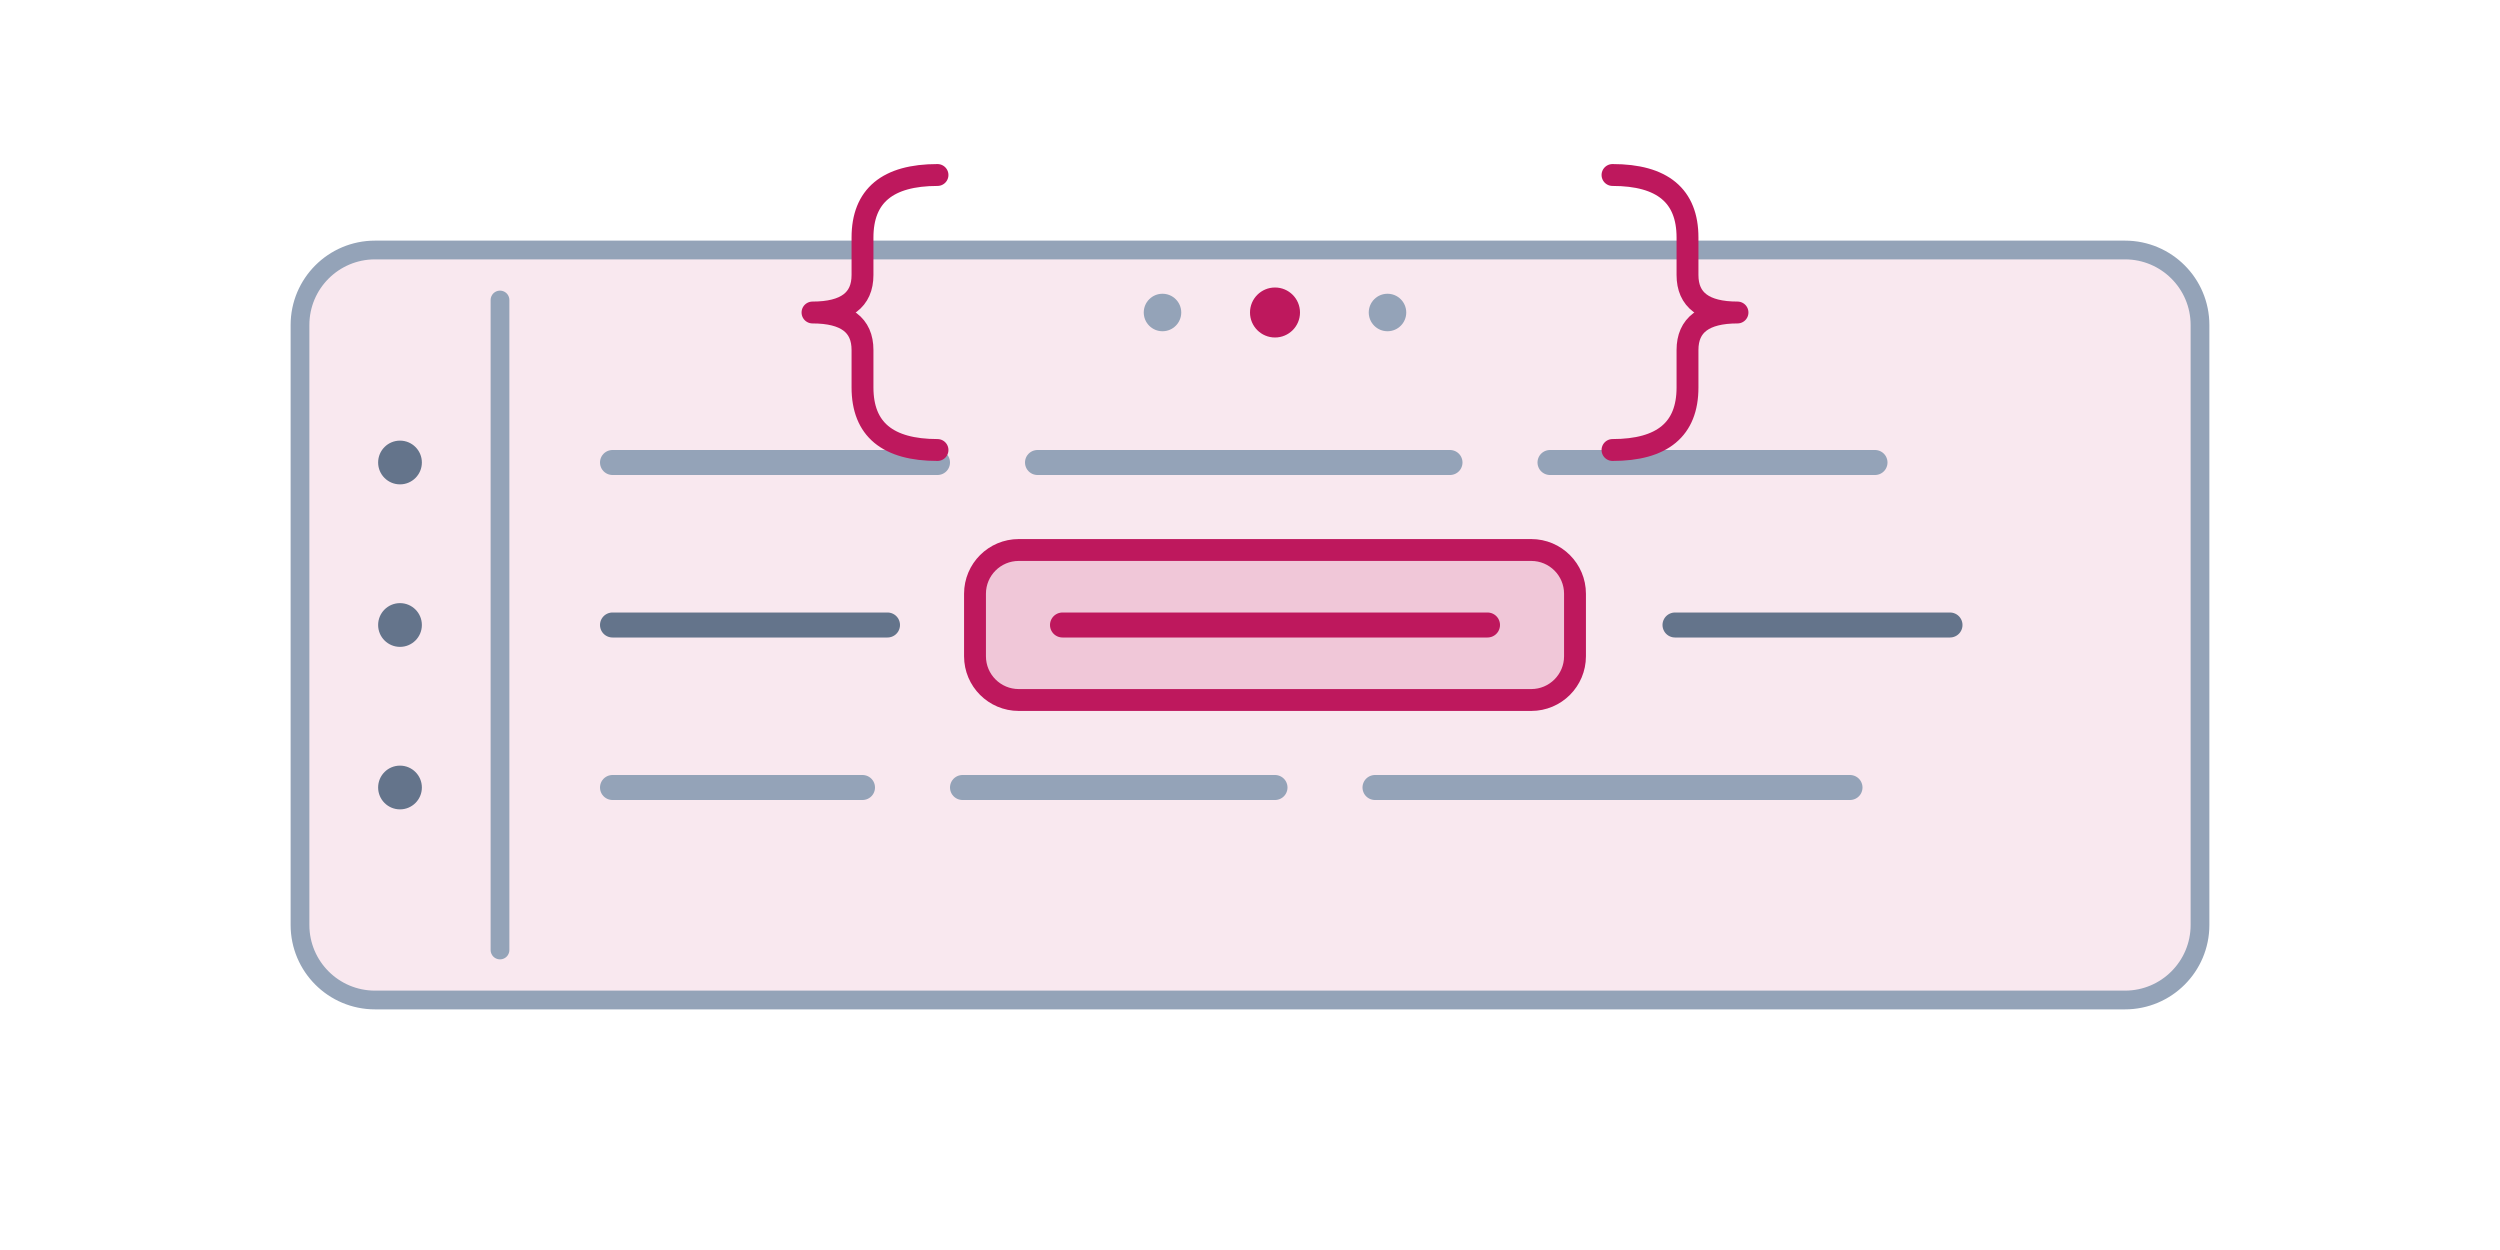
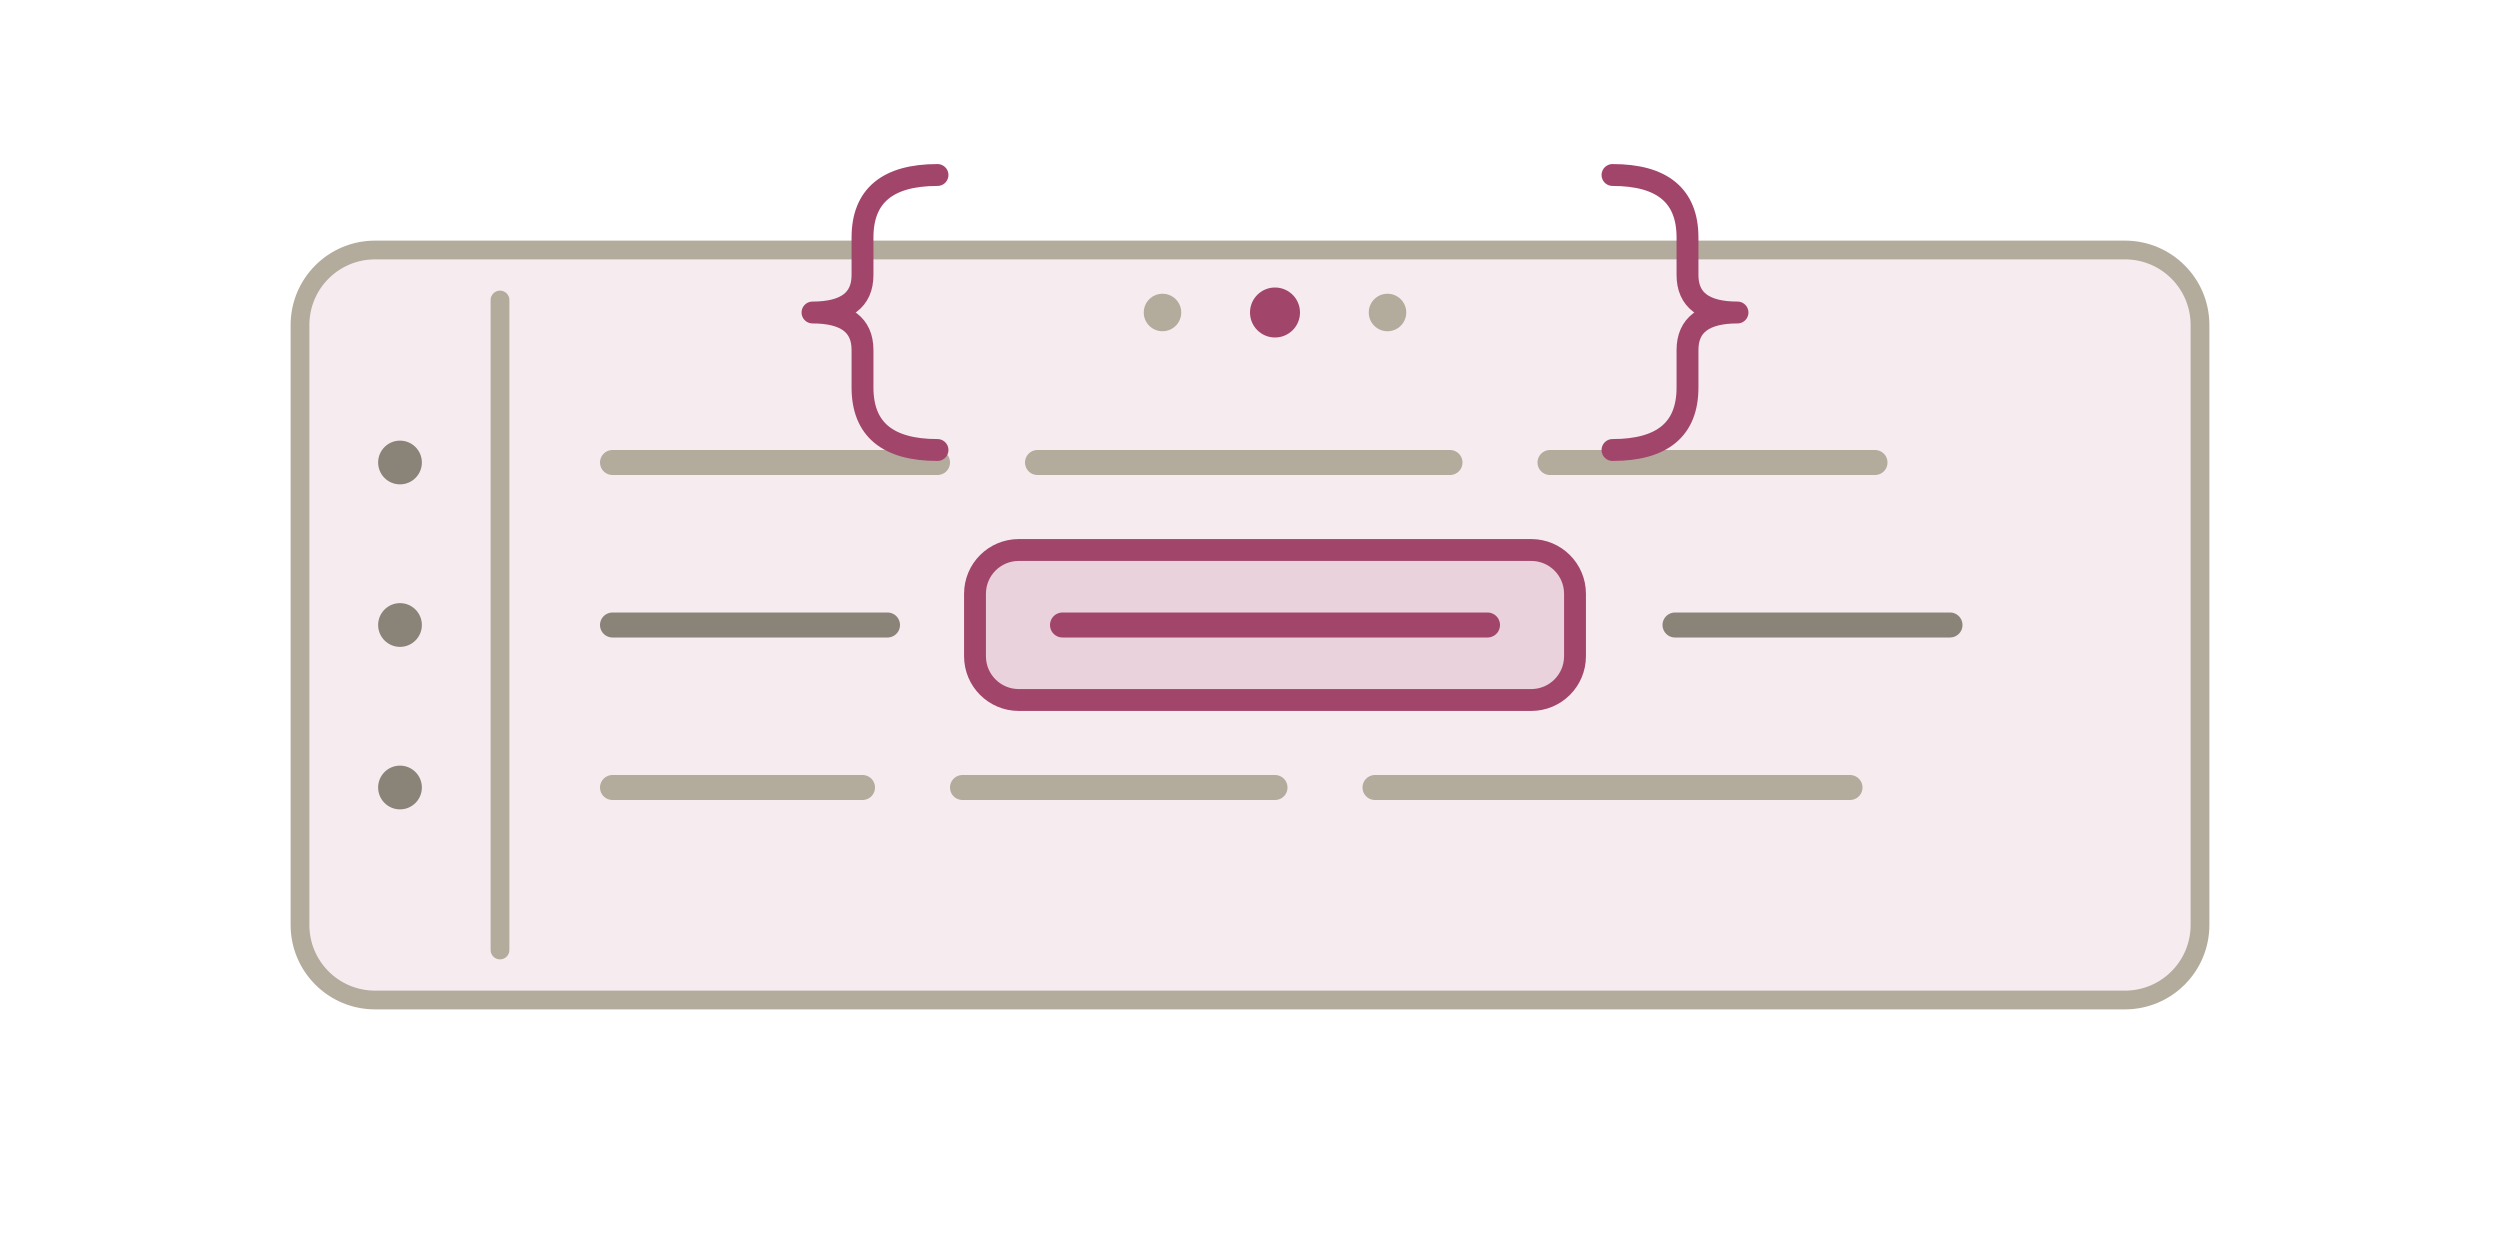
<svg xmlns="http://www.w3.org/2000/svg" viewBox="0 0 400 200" fill="none" role="img" aria-label="Illustration of the regex log tester tool">
-   <rect x="48" y="40" width="304" height="120" rx="12" fill="#be185d" fill-opacity="0.10" stroke="#94a3b8" stroke-width="3" stroke-linejoin="round" />
-   <line x1="80" y1="48" x2="80" y2="152" stroke="#94a3b8" stroke-width="3" stroke-linecap="round" />
-   <circle cx="64" cy="74" r="3.5" fill="#64748b" />
-   <circle cx="64" cy="100" r="3.5" fill="#64748b" />
-   <circle cx="64" cy="126" r="3.5" fill="#64748b" />
-   <line x1="98" y1="74" x2="150" y2="74" stroke="#94a3b8" stroke-width="4" stroke-linecap="round" />
-   <line x1="166" y1="74" x2="232" y2="74" stroke="#94a3b8" stroke-width="4" stroke-linecap="round" />
-   <line x1="248" y1="74" x2="300" y2="74" stroke="#94a3b8" stroke-width="4" stroke-linecap="round" />
-   <line x1="98" y1="100" x2="142" y2="100" stroke="#64748b" stroke-width="4" stroke-linecap="round" />
-   <rect x="156" y="88" width="96" height="24" rx="7" fill="#be185d" fill-opacity="0.16" stroke="#be185d" stroke-width="3.5" stroke-linejoin="round" />
-   <line x1="170" y1="100" x2="238" y2="100" stroke="#be185d" stroke-width="4" stroke-linecap="round" />
-   <line x1="268" y1="100" x2="312" y2="100" stroke="#64748b" stroke-width="4" stroke-linecap="round" />
-   <line x1="98" y1="126" x2="138" y2="126" stroke="#94a3b8" stroke-width="4" stroke-linecap="round" />
-   <line x1="154" y1="126" x2="204" y2="126" stroke="#94a3b8" stroke-width="4" stroke-linecap="round" />
-   <line x1="220" y1="126" x2="296" y2="126" stroke="#94a3b8" stroke-width="4" stroke-linecap="round" />
-   <path d="M150 28 q-12 0 -12 10 v6 q0 6 -8 6 q8 0 8 6 v6 q0 10 12 10" fill="none" stroke="#be185d" stroke-width="3.5" stroke-linecap="round" stroke-linejoin="round" />
-   <path d="M258 28 q12 0 12 10 v6 q0 6 8 6 q-8 0 -8 6 v6 q0 10 -12 10" fill="none" stroke="#be185d" stroke-width="3.5" stroke-linecap="round" stroke-linejoin="round" />
-   <circle cx="204" cy="50" r="4" fill="#be185d" />
-   <circle cx="186" cy="50" r="3" fill="#94a3b8" />
-   <circle cx="222" cy="50" r="3" fill="#94a3b8" />
+   <rect x="48" y="40" width="304" height="120" rx="12" fill="#a2456b" fill-opacity="0.10" stroke="#b3ab9c" stroke-width="3" stroke-linejoin="round" />
+   <line x1="80" y1="48" x2="80" y2="152" stroke="#b3ab9c" stroke-width="3" stroke-linecap="round" />
+   <circle cx="64" cy="74" r="3.5" fill="#8a8377" />
+   <circle cx="64" cy="100" r="3.5" fill="#8a8377" />
+   <circle cx="64" cy="126" r="3.5" fill="#8a8377" />
+   <line x1="98" y1="74" x2="150" y2="74" stroke="#b3ab9c" stroke-width="4" stroke-linecap="round" />
+   <line x1="166" y1="74" x2="232" y2="74" stroke="#b3ab9c" stroke-width="4" stroke-linecap="round" />
+   <line x1="248" y1="74" x2="300" y2="74" stroke="#b3ab9c" stroke-width="4" stroke-linecap="round" />
+   <line x1="98" y1="100" x2="142" y2="100" stroke="#8a8377" stroke-width="4" stroke-linecap="round" />
+   <rect x="156" y="88" width="96" height="24" rx="7" fill="#a2456b" fill-opacity="0.16" stroke="#a2456b" stroke-width="3.5" stroke-linejoin="round" />
+   <line x1="170" y1="100" x2="238" y2="100" stroke="#a2456b" stroke-width="4" stroke-linecap="round" />
+   <line x1="268" y1="100" x2="312" y2="100" stroke="#8a8377" stroke-width="4" stroke-linecap="round" />
+   <line x1="98" y1="126" x2="138" y2="126" stroke="#b3ab9c" stroke-width="4" stroke-linecap="round" />
+   <line x1="154" y1="126" x2="204" y2="126" stroke="#b3ab9c" stroke-width="4" stroke-linecap="round" />
+   <line x1="220" y1="126" x2="296" y2="126" stroke="#b3ab9c" stroke-width="4" stroke-linecap="round" />
+   <path d="M150 28 q-12 0 -12 10 v6 q0 6 -8 6 q8 0 8 6 v6 q0 10 12 10" fill="none" stroke="#a2456b" stroke-width="3.5" stroke-linecap="round" stroke-linejoin="round" />
+   <path d="M258 28 q12 0 12 10 v6 q0 6 8 6 q-8 0 -8 6 v6 q0 10 -12 10" fill="none" stroke="#a2456b" stroke-width="3.5" stroke-linecap="round" stroke-linejoin="round" />
+   <circle cx="204" cy="50" r="4" fill="#a2456b" />
+   <circle cx="186" cy="50" r="3" fill="#b3ab9c" />
+   <circle cx="222" cy="50" r="3" fill="#b3ab9c" />
</svg>
